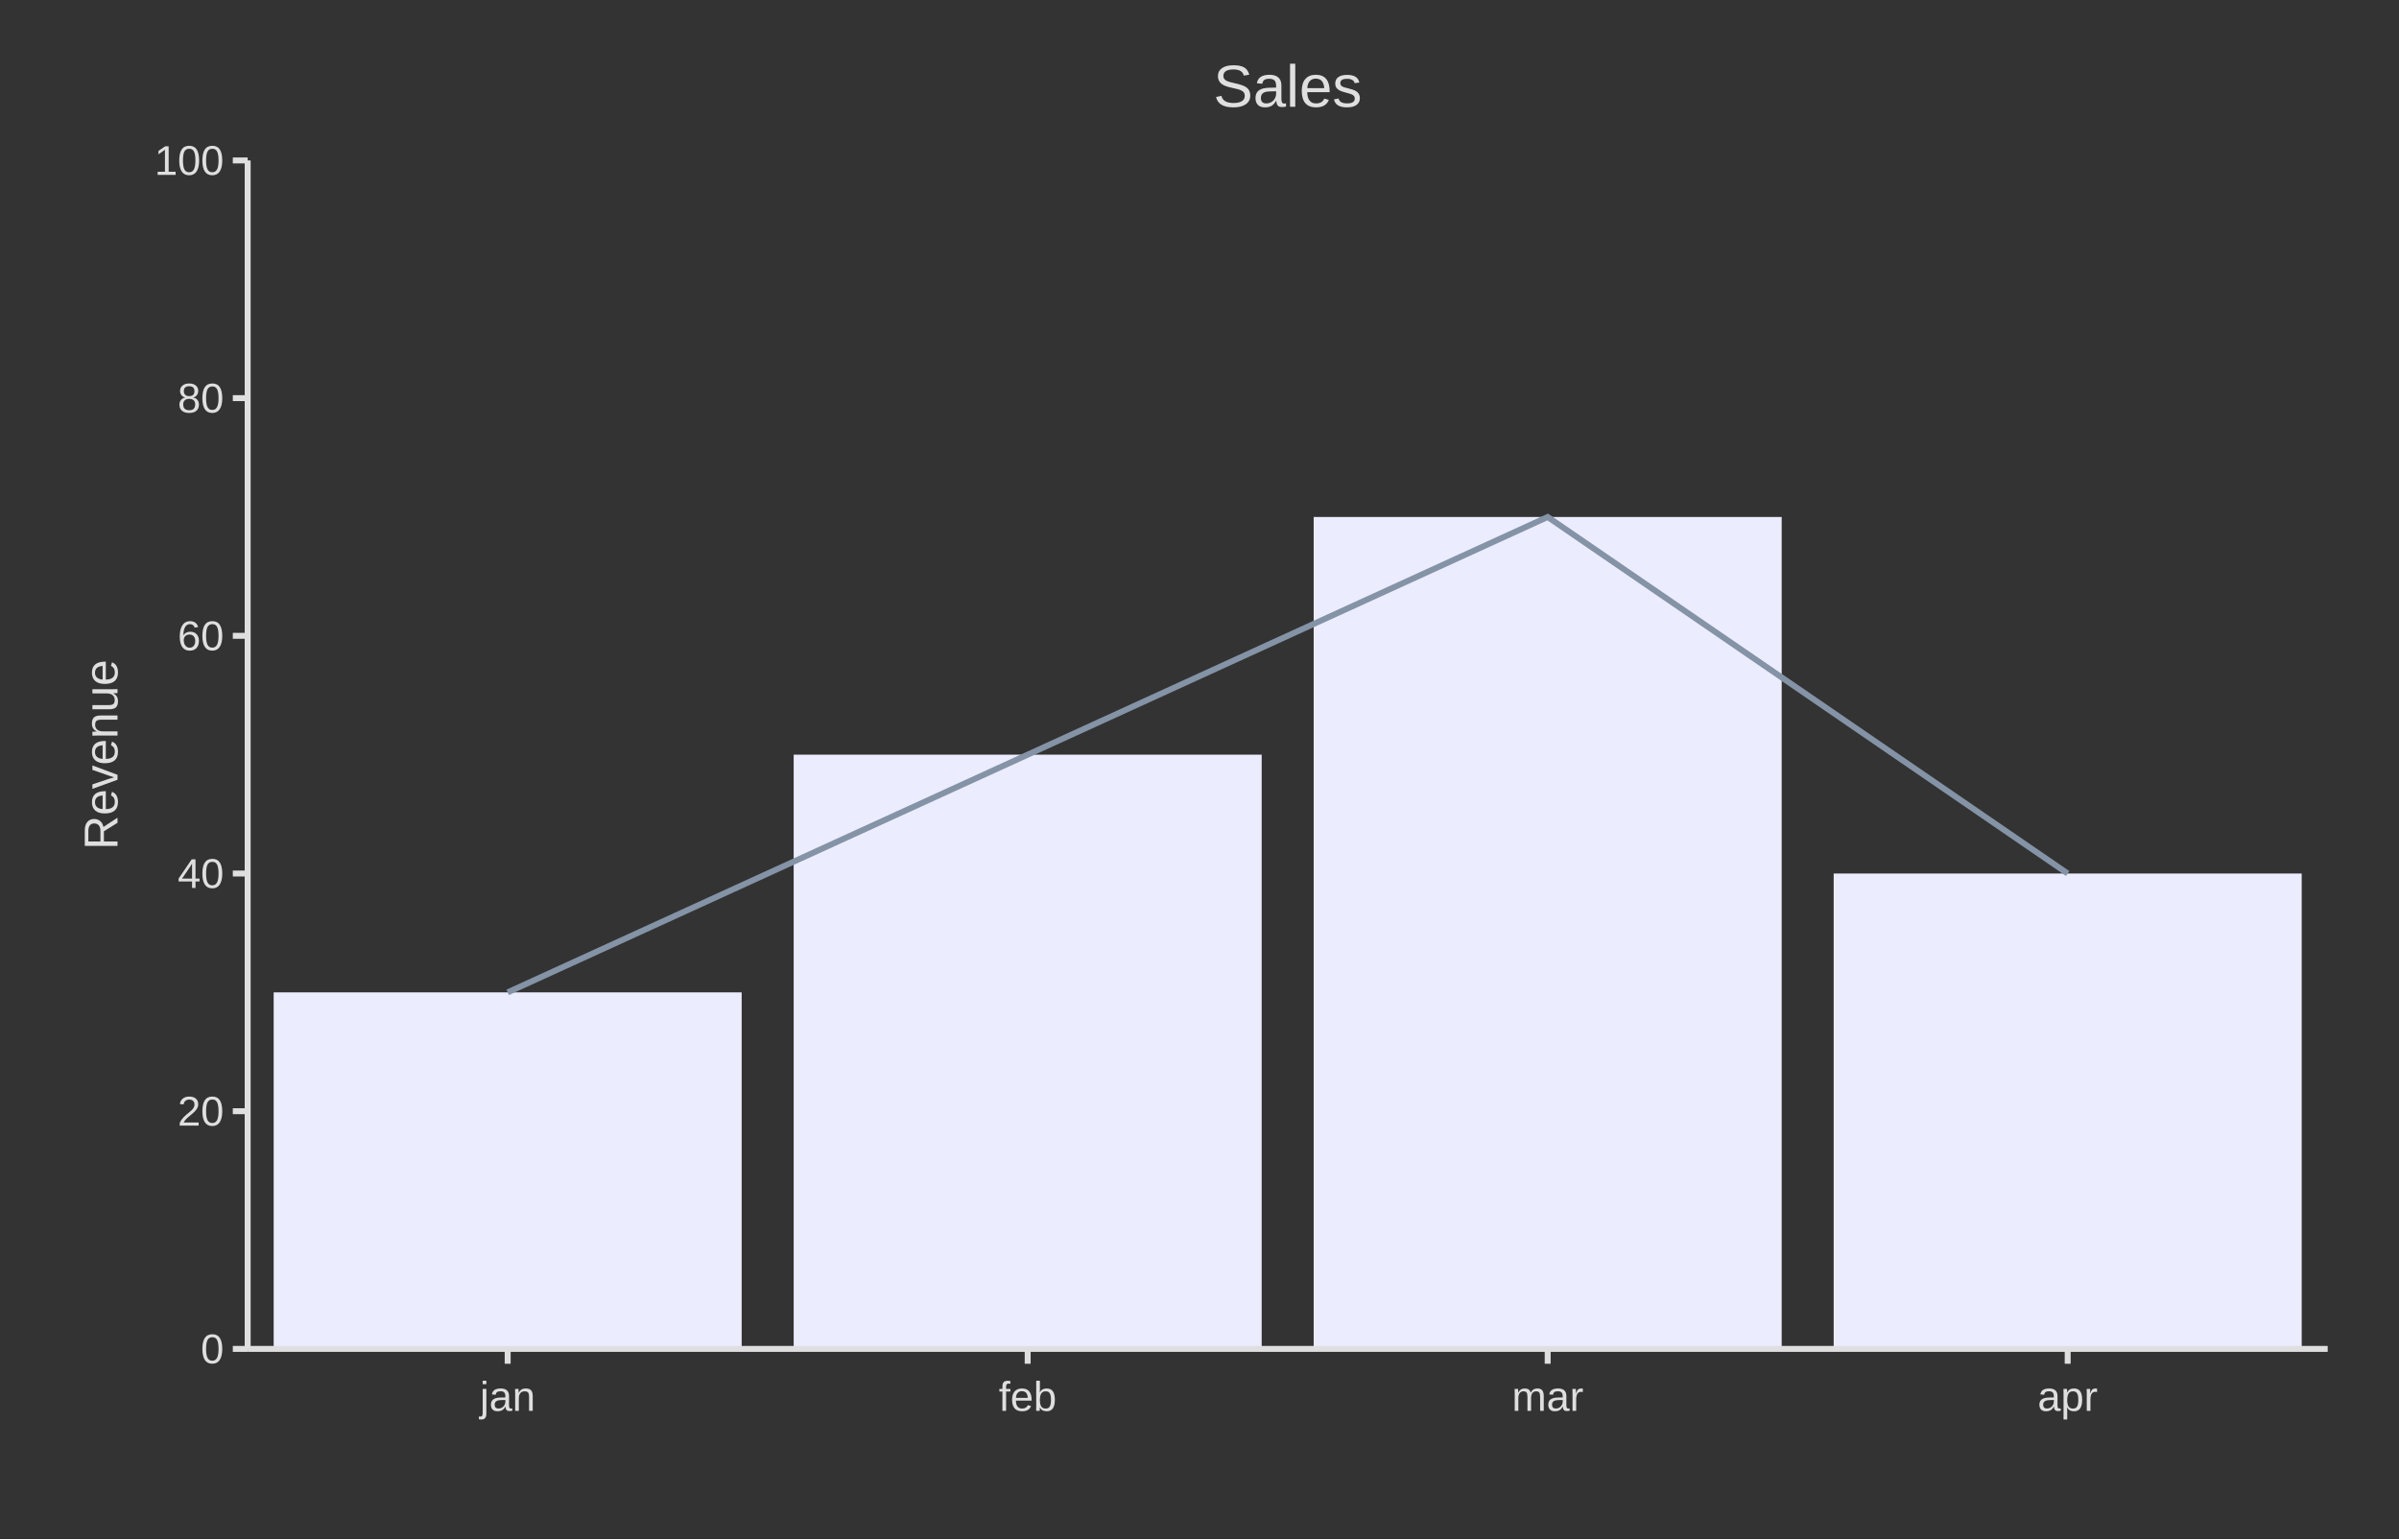
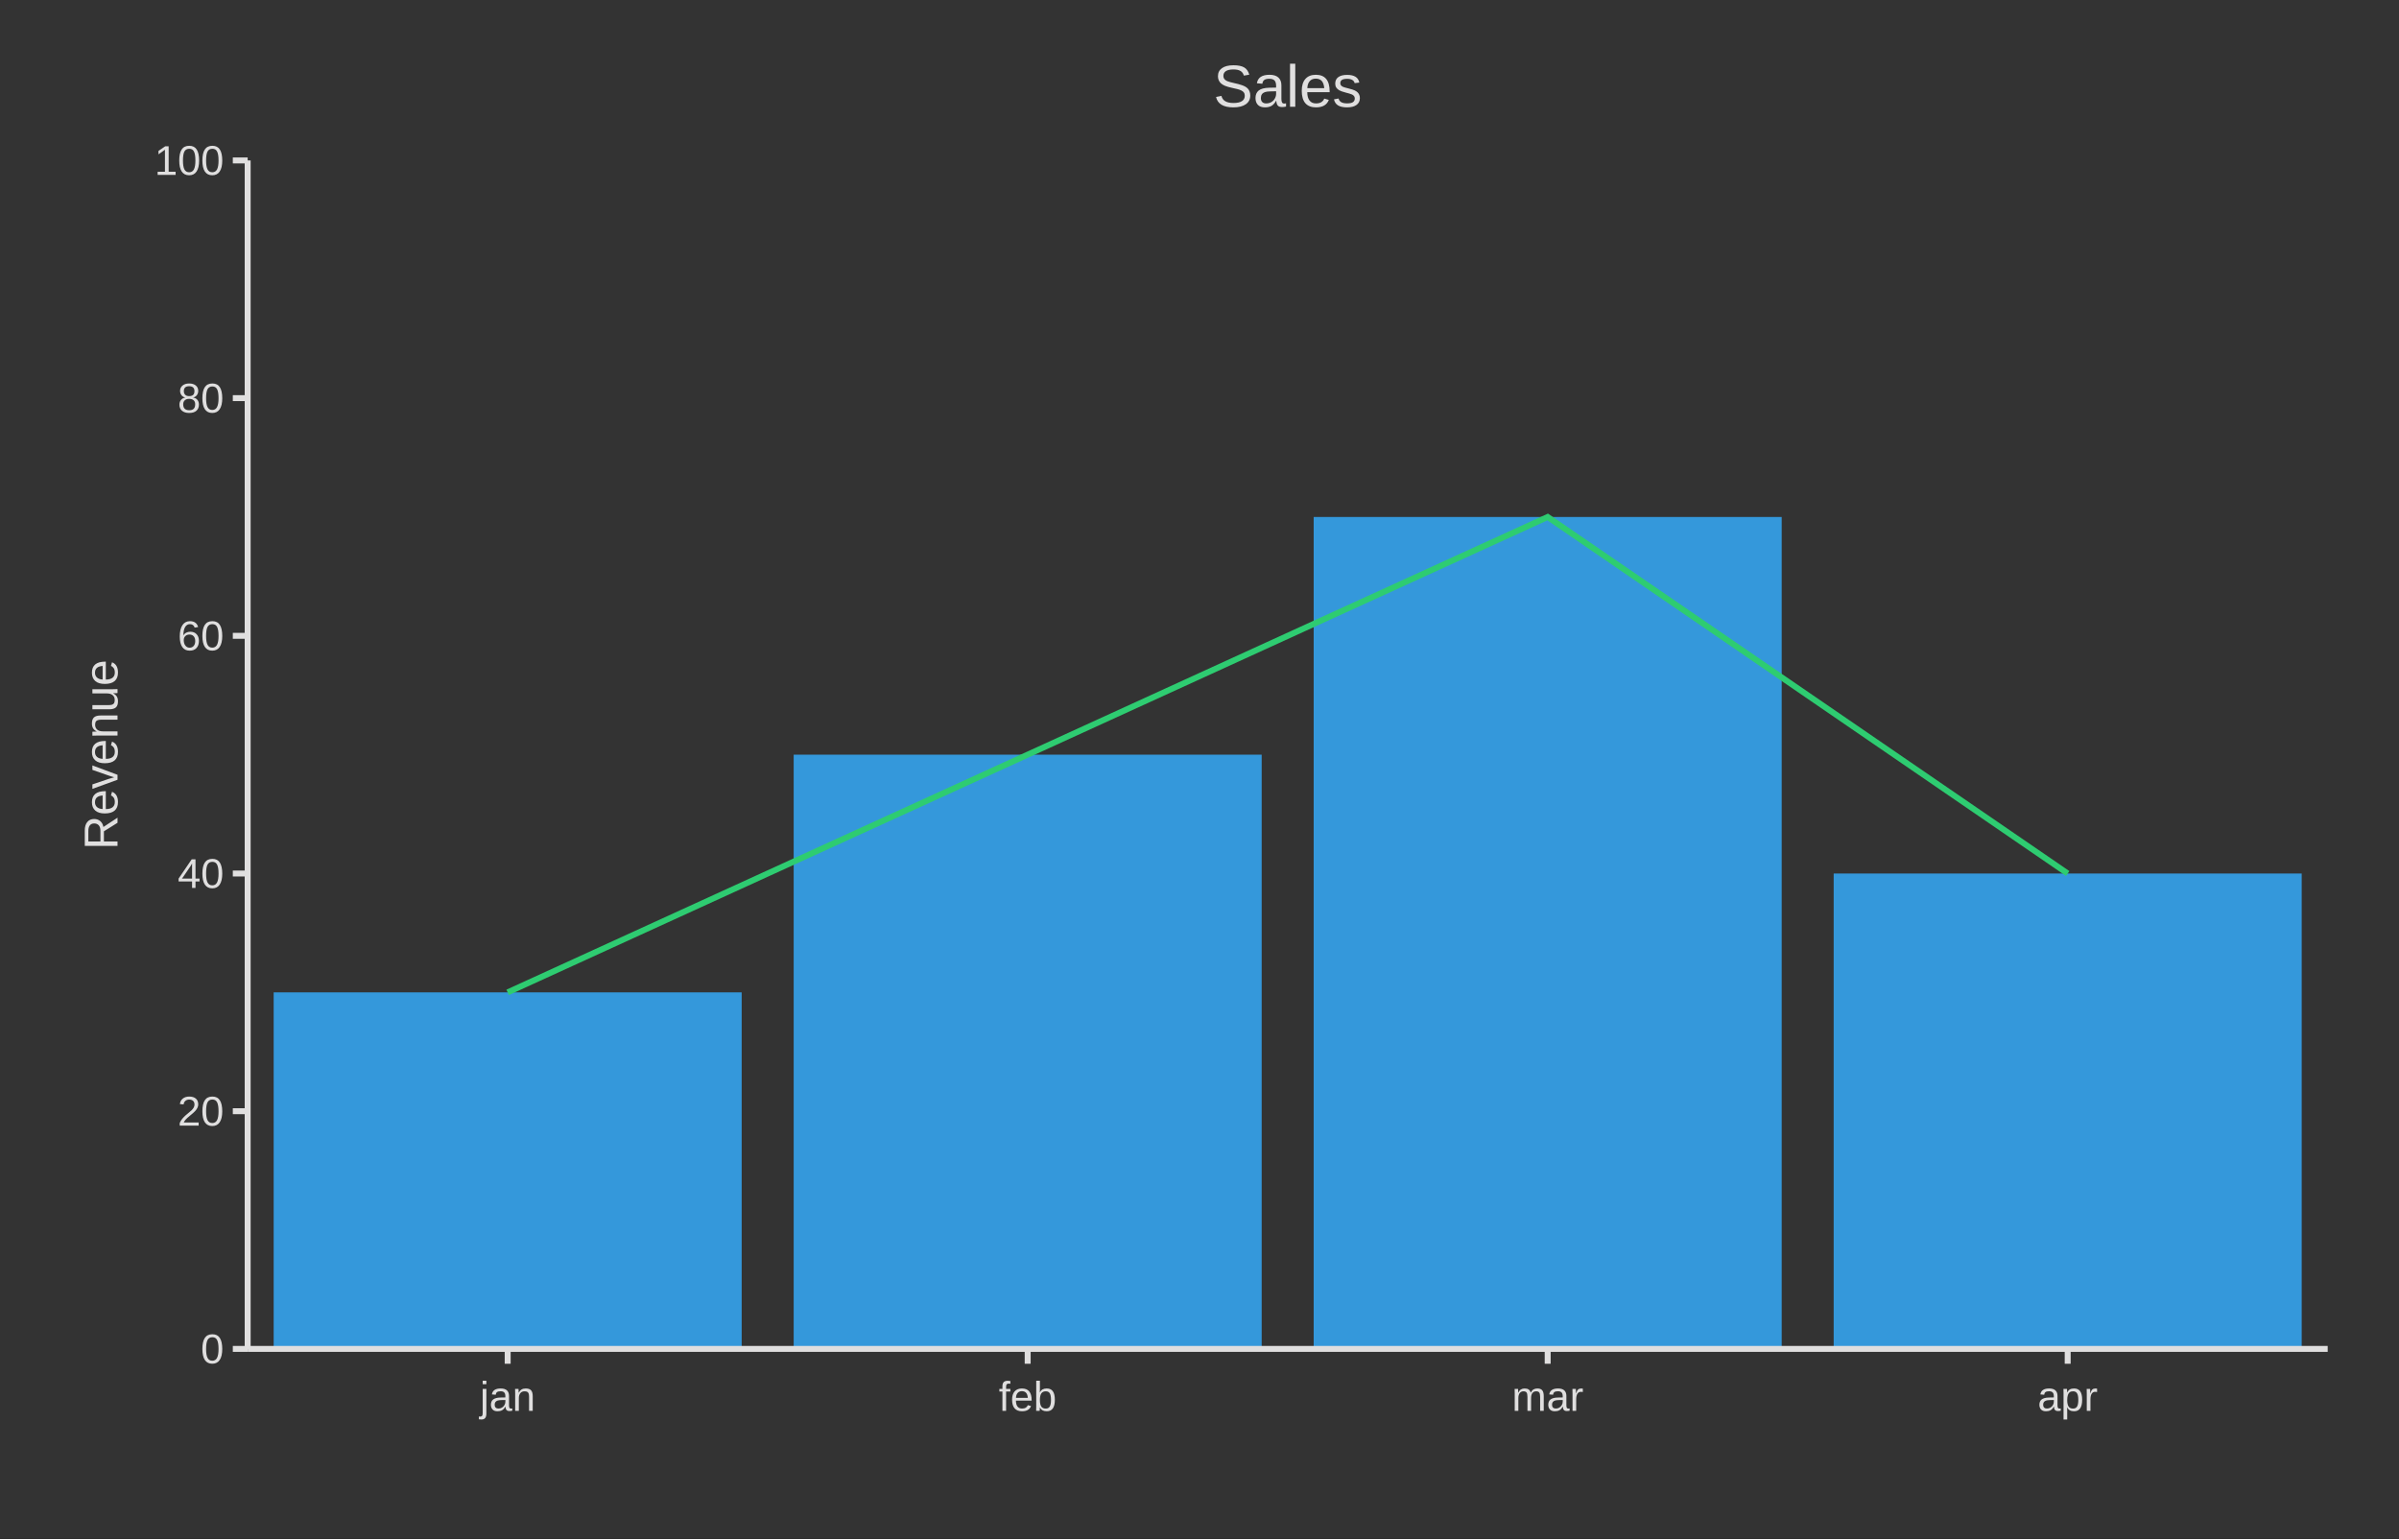
<svg xmlns="http://www.w3.org/2000/svg" id="mermaid" class="xychart" width="807.35" height="518" viewBox="-4 -4 807.35 518" role="graphics-document document" aria-roledescription="xychart">
  <style>#mermaid{font-family:"trebuchet ms",verdana,arial,sans-serif;font-size:16px;fill:#333;}#mermaid .ax{stroke:#131300;stroke-width:2px;}#mermaid .tk{stroke:#131300;stroke-width:2px;}#mermaid .tl{font-size:14px;fill:#131300;}#mermaid .at{font-size:16px;fill:#131300;}#mermaid .ttl{font-size:20px;fill:#131300;}#mermaid .ln{fill:none;stroke-width:2px;}#mermaid .lg{stroke:#131300;stroke-width:.5px;}#mermaid{fill:#ccc;}#mermaid .bg{fill:#333;}#mermaid .title{fill:#e0dfdf;}#mermaid .xaxis line,#mermaid .xaxis path{stroke:#e0dfdf;}#mermaid .yaxis line,#mermaid .yaxis path{stroke:#e0dfdf;}#mermaid .xaxis text{fill:#e0dfdf;}#mermaid .yaxis text{fill:#e0dfdf;}#mermaid .ax,#mermaid .tk,#mermaid .lg{stroke:#e0dfdf;}#mermaid .tl,#mermaid .at{fill:#e0dfdf;}#mermaid .ttl{fill:#e0dfdf;}</style>
  <rect x="-4" y="-4" width="807.35" height="518" fill="#333" />
  <text class="ttl" x="429.35" y="25" text-anchor="middle" dominant-baseline="central">Sales</text>
-   <rect x="88.1" y="330" width="157.5" height="120" fill="#ECECFF" />
-   <rect x="263.1" y="250" width="157.5" height="200" fill="#ECECFF" />
-   <rect x="438.1" y="170" width="157.5" height="280" fill="#ECECFF" />
-   <rect x="613.1" y="290" width="157.5" height="160" fill="#ECECFF" />
-   <path class="ln" stroke="#8493A6" d="M166.85,330L341.85,250L516.85,170L691.85,290" />
+   <rect x="88.1" y="330" width="157.5" height="120" fill="#3498db" />
+   <rect x="263.1" y="250" width="157.5" height="200" fill="#3498db" />
+   <rect x="438.1" y="170" width="157.5" height="280" fill="#3498db" />
+   <rect x="613.1" y="290" width="157.5" height="160" fill="#3498db" />
+   <path class="ln" stroke="#2ecc71" d="M166.85,330L341.85,250L516.85,170L691.85,290" />
  <line class="ax" x1="79.35" y1="50" x2="79.35" y2="450" />
  <line class="ax" x1="79.35" y1="450" x2="779.35" y2="450" />
  <line class="tk" x1="74.35" y1="450" x2="79.35" y2="450" />
  <text class="tl" x="71.35" y="450" text-anchor="end" dominant-baseline="central">0</text>
  <line class="tk" x1="74.35" y1="370" x2="79.35" y2="370" />
  <text class="tl" x="71.35" y="370" text-anchor="end" dominant-baseline="central">20</text>
  <line class="tk" x1="74.35" y1="290" x2="79.35" y2="290" />
  <text class="tl" x="71.35" y="290" text-anchor="end" dominant-baseline="central">40</text>
  <line class="tk" x1="74.35" y1="210" x2="79.35" y2="210" />
  <text class="tl" x="71.35" y="210" text-anchor="end" dominant-baseline="central">60</text>
  <line class="tk" x1="74.35" y1="130" x2="79.35" y2="130" />
  <text class="tl" x="71.35" y="130" text-anchor="end" dominant-baseline="central">80</text>
  <line class="tk" x1="74.35" y1="50" x2="79.35" y2="50" />
  <text class="tl" x="71.35" y="50" text-anchor="end" dominant-baseline="central">100</text>
  <line class="tk" x1="166.85" y1="450" x2="166.85" y2="455" />
  <text class="tl" x="166.85" y="466" text-anchor="middle" dominant-baseline="central">jan</text>
  <line class="tk" x1="341.85" y1="450" x2="341.85" y2="455" />
  <text class="tl" x="341.85" y="466" text-anchor="middle" dominant-baseline="central">feb</text>
  <line class="tk" x1="516.85" y1="450" x2="516.85" y2="455" />
  <text class="tl" x="516.85" y="466" text-anchor="middle" dominant-baseline="central">mar</text>
  <line class="tk" x1="691.85" y1="450" x2="691.85" y2="455" />
  <text class="tl" x="691.85" y="466" text-anchor="middle" dominant-baseline="central">apr</text>
  <text class="at" text-anchor="middle" dominant-baseline="central" transform="translate(30,250) rotate(-90)">Revenue</text>
</svg>
